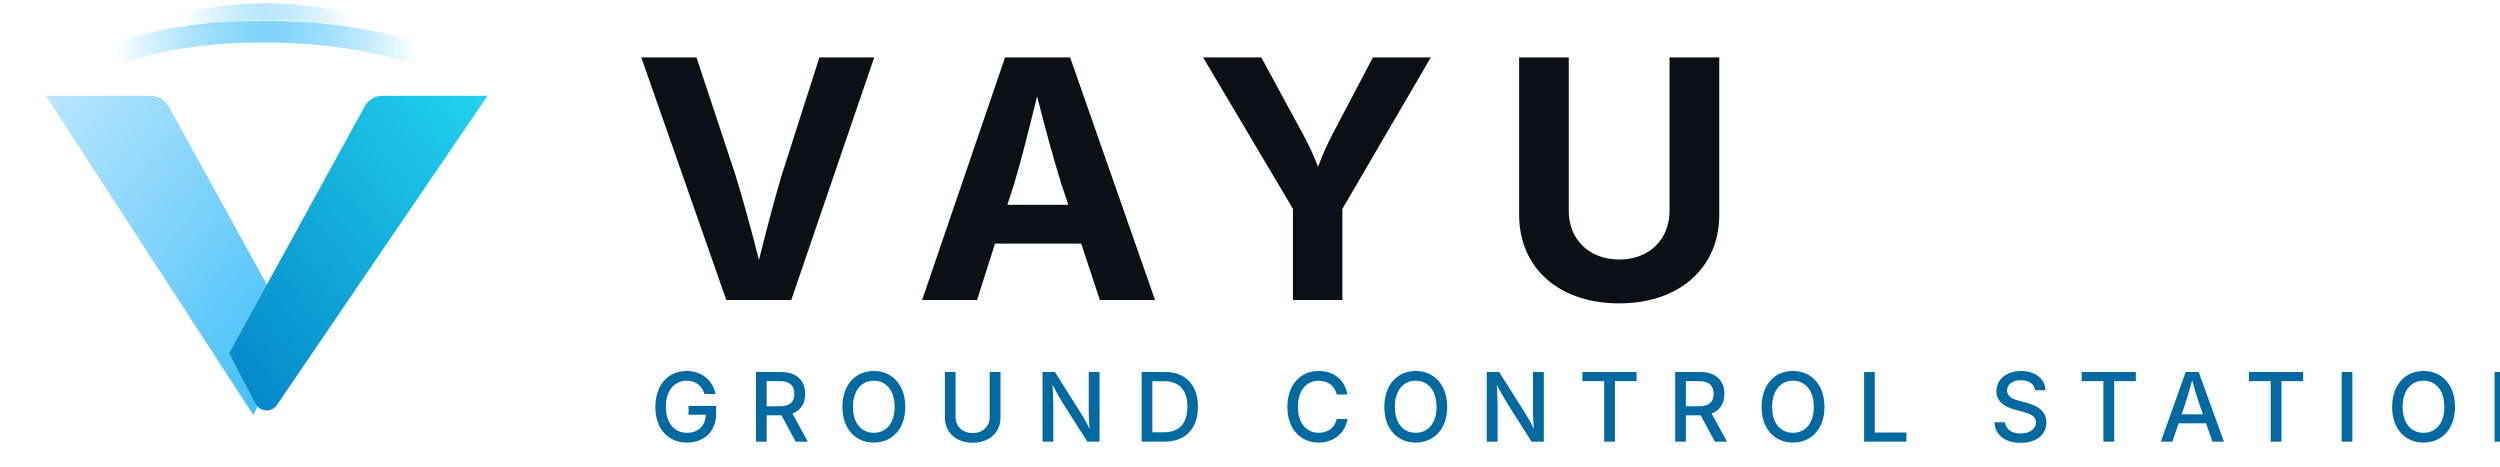
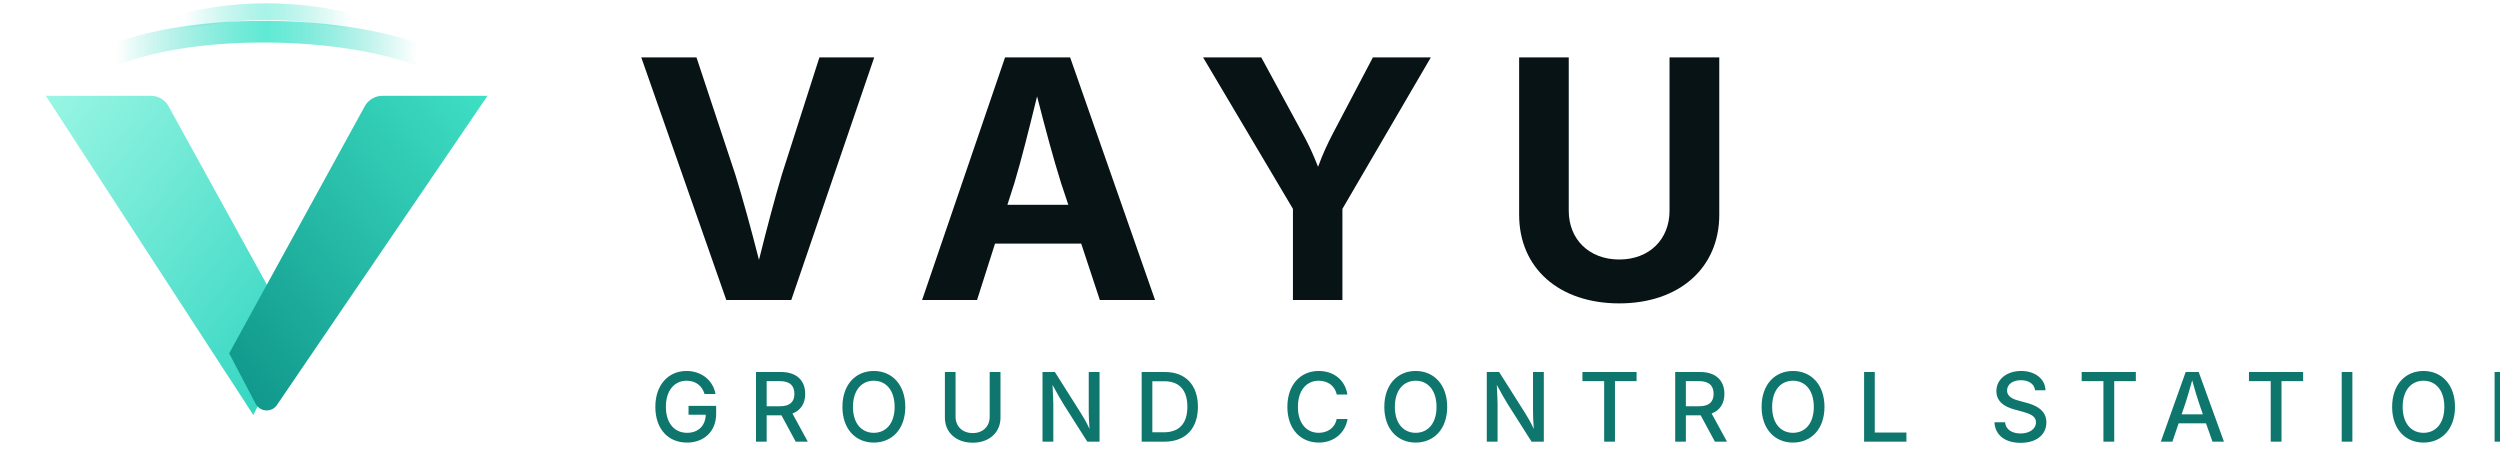
<svg xmlns="http://www.w3.org/2000/svg" viewBox="0 0 300 56">
  <defs>
    <linearGradient id="vL" x1="0" y1="0" x2="1" y2="1">
-       <stop offset="0" stop-color="#bae6fd" />
-       <stop offset="1" stop-color="#38bdf8" />
+       <stop offset="0" stop-color="#99f6e4" />
+       <stop offset="1" stop-color="#2dd4bf" />
    </linearGradient>
    <linearGradient id="vR" x1="1" y1="0" x2="0" y2="1">
-       <stop offset="0" stop-color="#22d3ee" />
-       <stop offset="1" stop-color="#0284c7" />
+       <stop offset="0" stop-color="#3fe0c5" />
+       <stop offset="1" stop-color="#0d9488" />
    </linearGradient>
    <linearGradient id="vW" x1="0" y1="0" x2="1" y2="0">
-       <stop offset="0" stop-color="#38bdf8" stop-opacity="0" />
-       <stop offset=".5" stop-color="#7dd3fc" />
-       <stop offset="1" stop-color="#38bdf8" stop-opacity="0" />
+       <stop offset="0" stop-color="#2dd4bf" stop-opacity="0" />
+       <stop offset=".5" stop-color="#5eead4" />
+       <stop offset="1" stop-color="#2dd4bf" stop-opacity="0" />
    </linearGradient>
  </defs>
  <path d="M5.5 11.5h12.6a2.4 2.4 0 0 1 2.1 1.2l15.1 27.4-4.9 9.7Z" fill="url(#vL)" />
  <path d="M58.5 11.5H45.9a2.4 2.4 0 0 0-2.1 1.2L27.5 42.4l3.2 6.1a1.5 1.5 0 0 0 2.6 0Z" fill="url(#vR)" />
  <path d="M14 6.5c9-3.6 26-3.6 36 0" fill="none" stroke="url(#vW)" stroke-width="2.6" stroke-linecap="round" />
  <path d="M22 2.6c6.5-1.6 13.5-1.6 20 0" fill="none" stroke="url(#vW)" stroke-width="2" stroke-linecap="round" opacity=".55" />
-   <text x="76" y="36" font-family="'Segoe UI', 'Inter', 'Helvetica Neue', Arial, sans-serif" font-weight="700" font-size="40" letter-spacing="7" fill="#0b1017">VAYU</text>
-   <text x="78" y="53" font-family="'Segoe UI', 'Inter', 'Helvetica Neue', Arial, sans-serif" font-weight="500" font-size="11.5" letter-spacing="3.2" fill="#0369a1">GROUND CONTROL STATION</text>
+   <text x="76" y="36" font-family="'Segoe UI', 'Inter', 'Helvetica Neue', Arial, sans-serif" font-weight="700" font-size="40" letter-spacing="7" fill="#071315">VAYU</text>
+   <text x="78" y="53" font-family="'Segoe UI', 'Inter', 'Helvetica Neue', Arial, sans-serif" font-weight="500" font-size="11.5" letter-spacing="3.2" fill="#0f766e">GROUND CONTROL STATION</text>
</svg>
